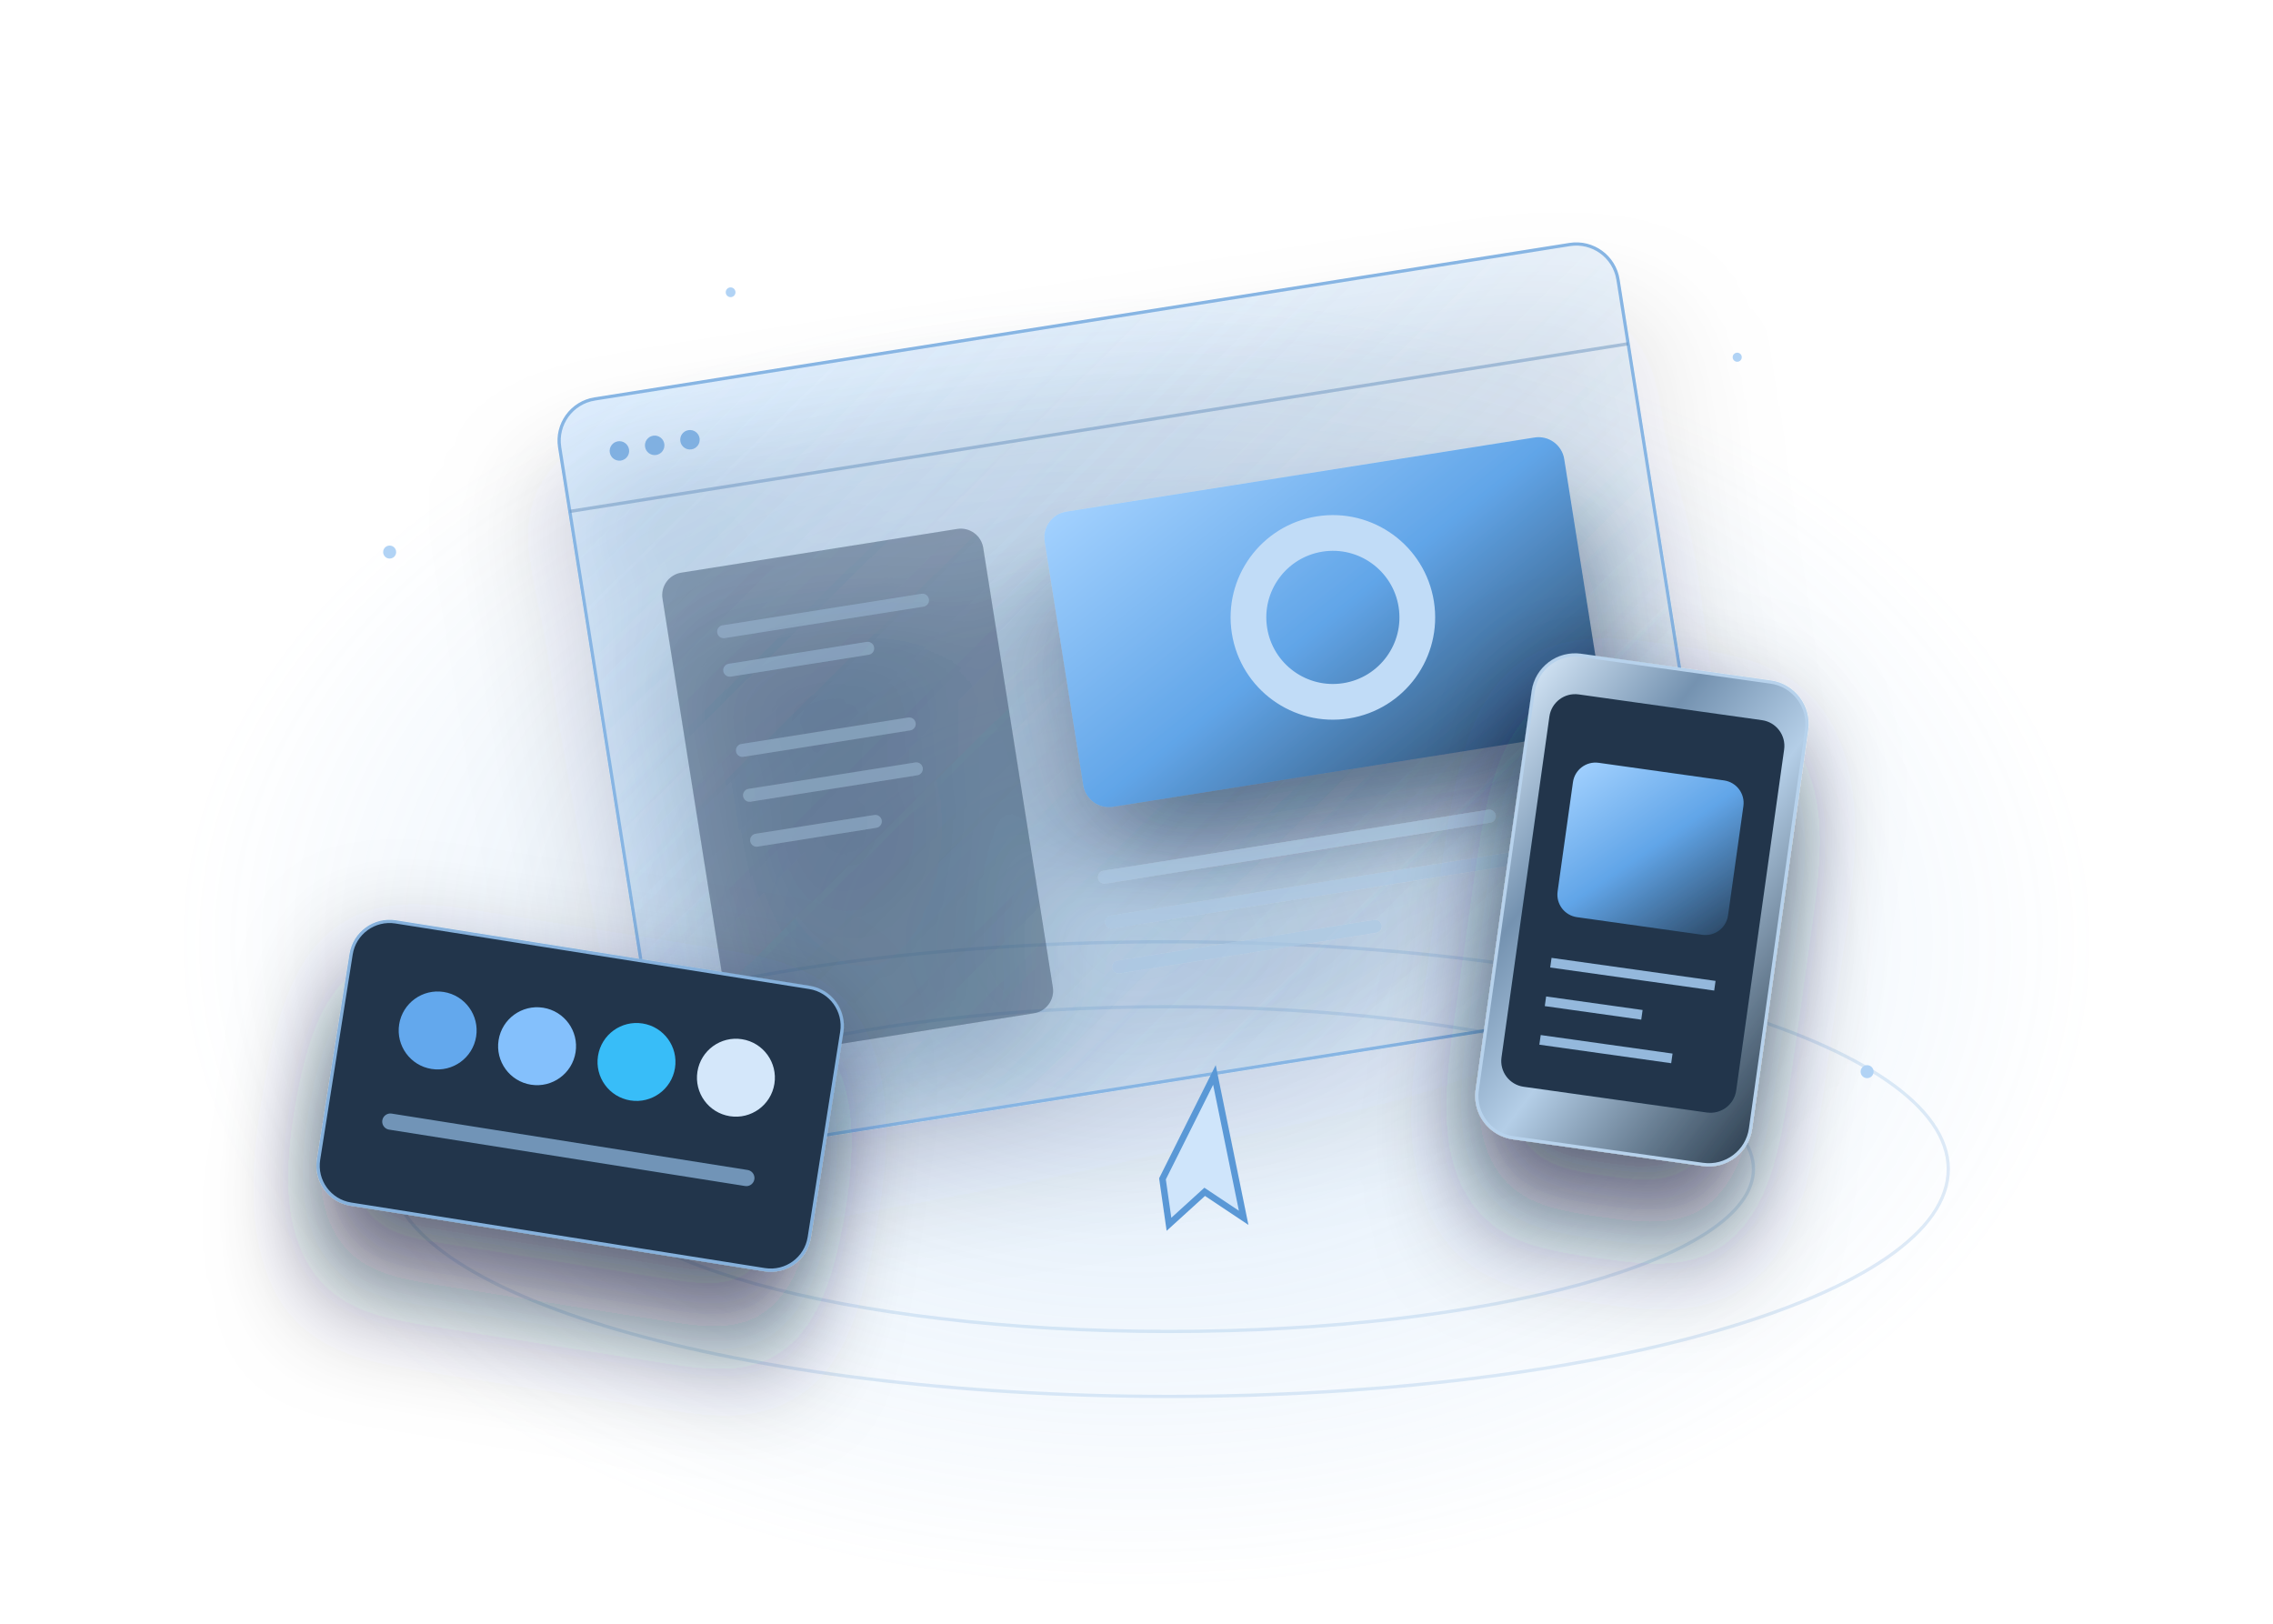
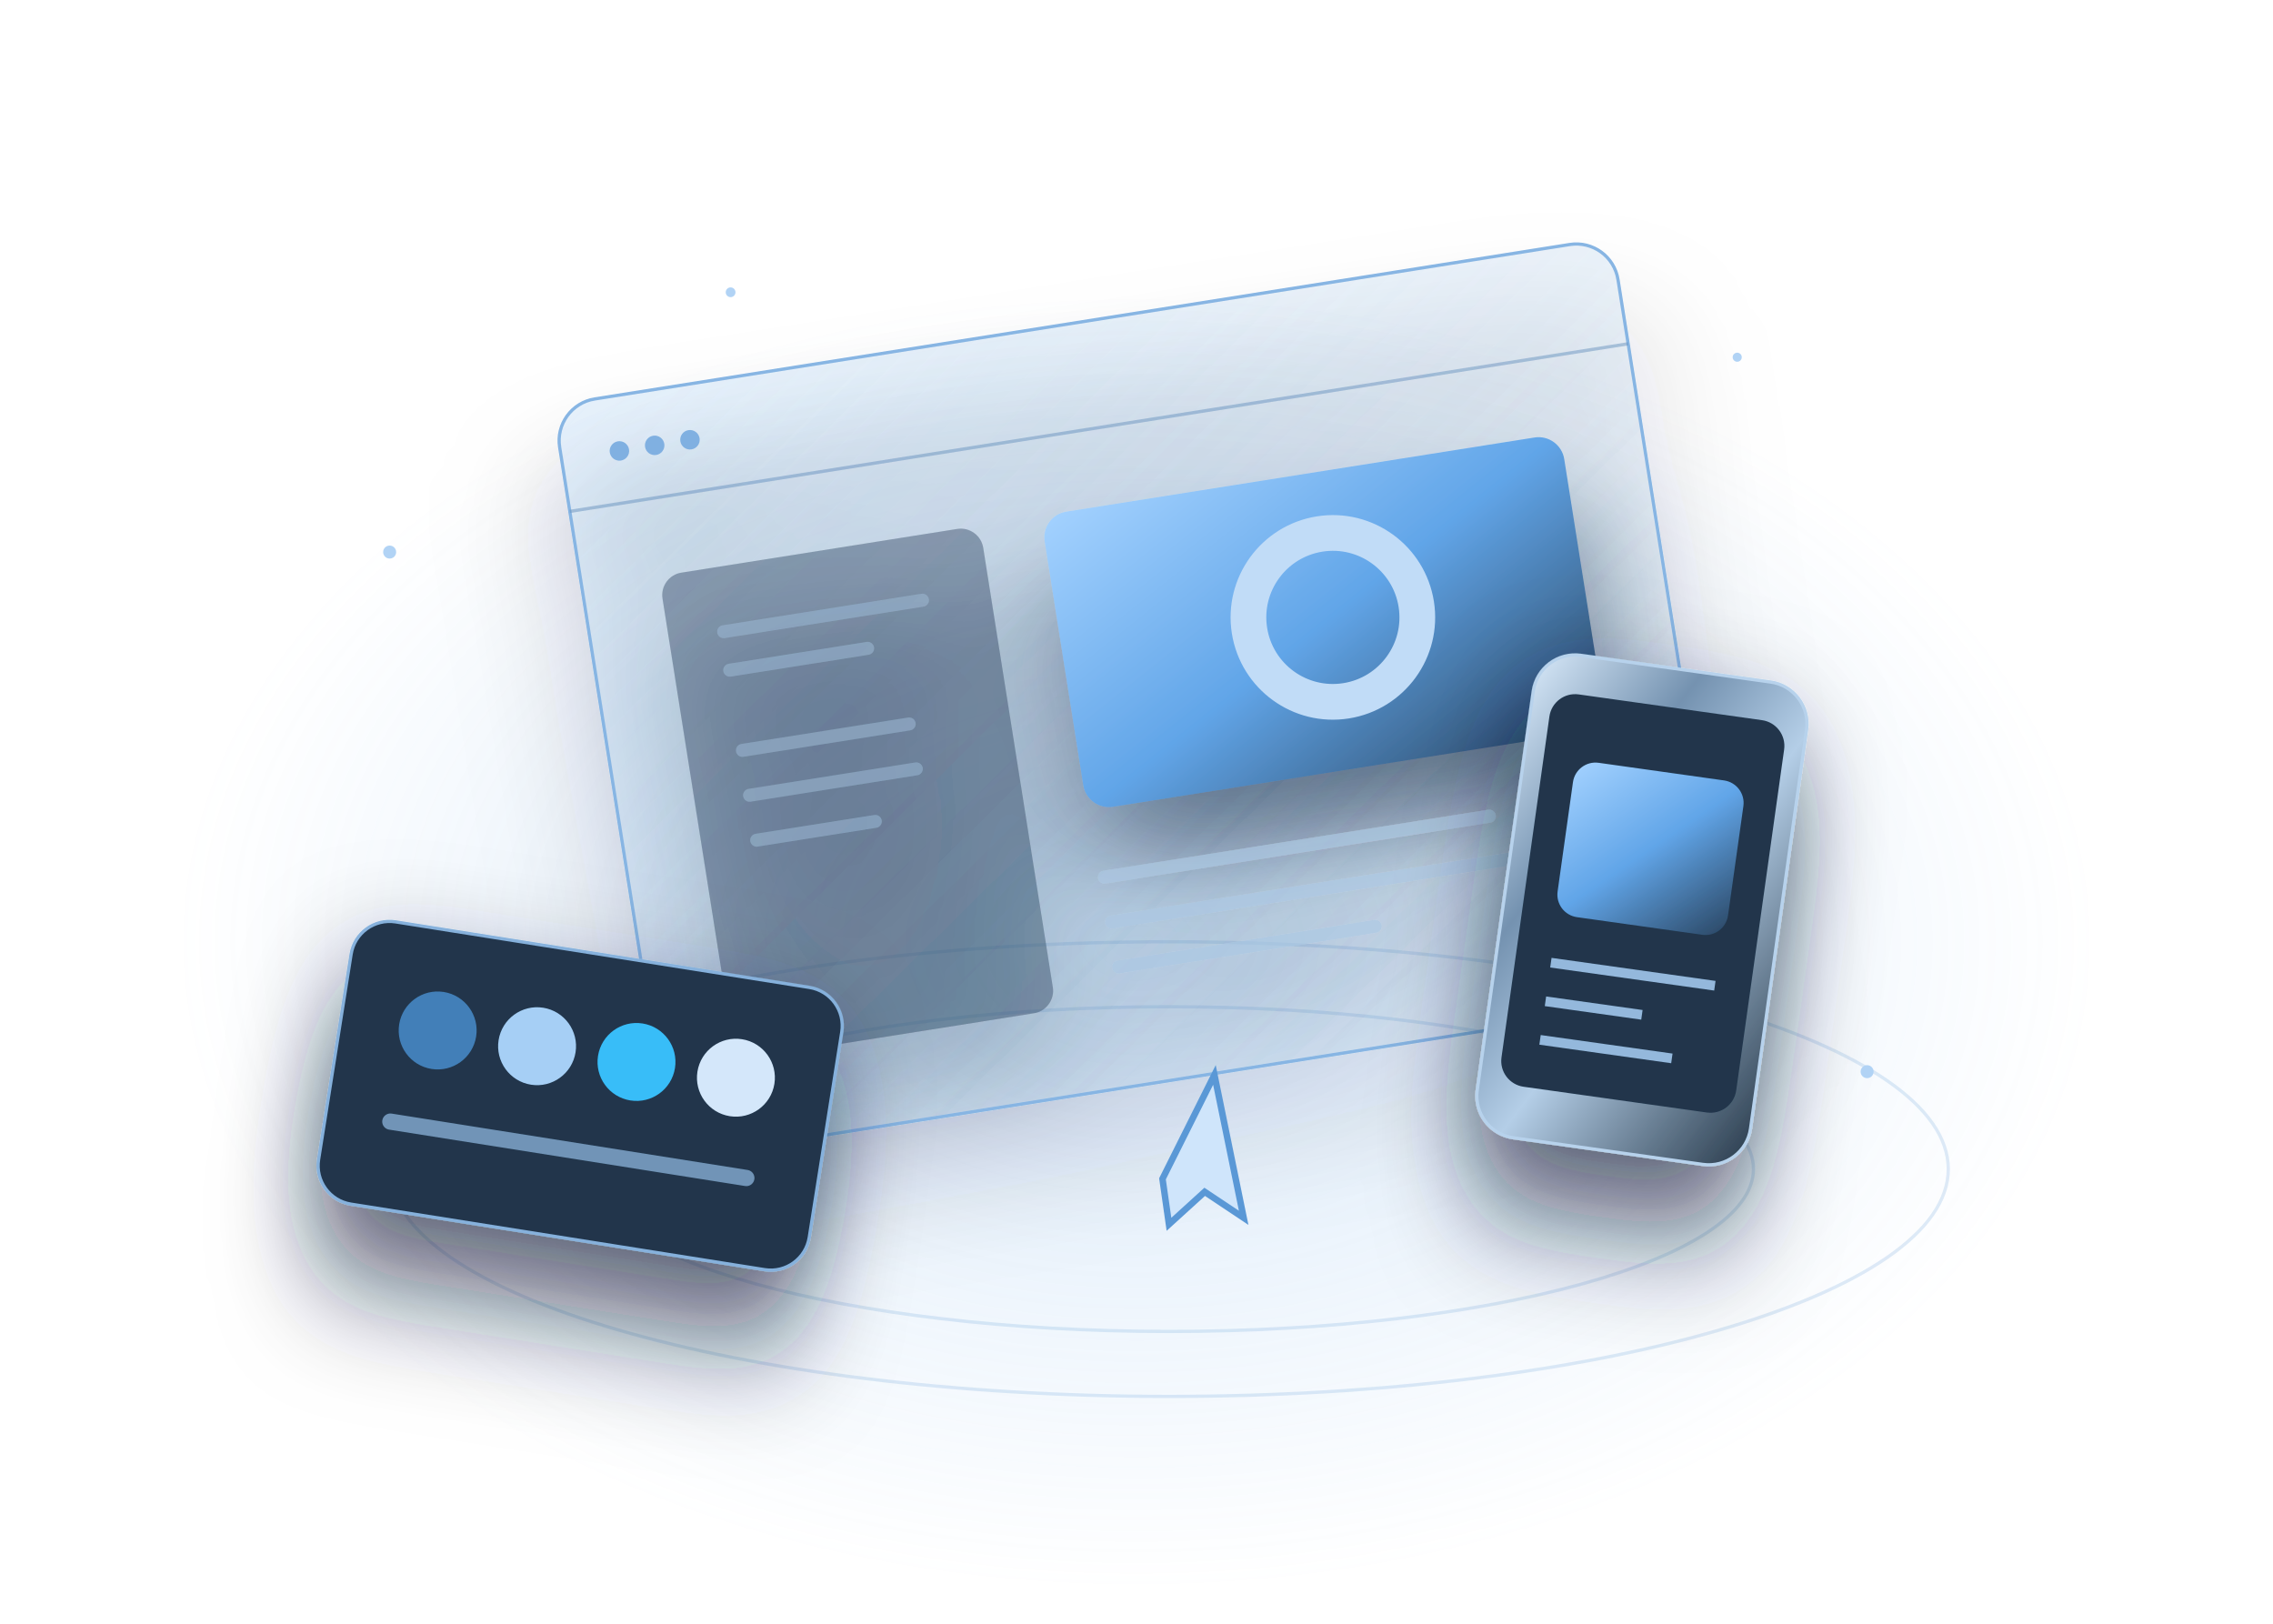
<svg xmlns="http://www.w3.org/2000/svg" viewBox="0 0 700 500" fill="none">
  <defs>
    <linearGradient id="metal" x1="0" y1="0" x2="1" y2="1">
      <stop stop-color="#d7e8f8" />
      <stop offset=".3" stop-color="#7492b0" />
      <stop offset=".55" stop-color="#b4cee7" />
      <stop offset="1" stop-color="#293b4c" />
    </linearGradient>
    <linearGradient id="face" x1="0" y1="0" x2="1" y2="1">
      <stop stop-color="#304861" />
      <stop offset="1" stop-color="#20364c" />
    </linearGradient>
    <linearGradient id="violet" x1="0" y1="0" x2="1" y2="1">
      <stop stop-color="#a4d2ff" />
      <stop offset=".5" stop-color="#61a5e8" />
      <stop offset="1" stop-color="#2a4663" />
    </linearGradient>
    <linearGradient id="glass" x1="0" y1="0" x2="1" y2="1">
-       <stop stop-color="#84c0fc" stop-opacity=".27" />
+       <stop stop-color="#a6cff5" stop-opacity=".27" />
      <stop offset="1" stop-color="#4f85bc" stop-opacity=".03" />
    </linearGradient>
    <radialGradient id="halo">
      <stop stop-color="#62a6ea" stop-opacity=".24" />
      <stop offset="1" stop-color="#62a6ea" stop-opacity="0" />
    </radialGradient>
    <filter id="glow" x="-100%" y="-100%" width="300%" height="300%">
      <feGaussianBlur stdDeviation="5" />
    </filter>
    <filter id="shadow" x="-50%" y="-50%" width="200%" height="200%">
      <feDropShadow dx="0" dy="20" stdDeviation="17" flood-color="#102039" flood-opacity=".7" />
    </filter>
  </defs>
  <ellipse cx="350" cy="290" rx="300" ry="200" fill="url(#halo)" />
  <g stroke="#639ed9" stroke-opacity=".2">
    <ellipse cx="360" cy="360" rx="240" ry="70" />
    <ellipse cx="360" cy="360" rx="180" ry="50" />
  </g>
  <g filter="url(#shadow)" transform="translate(20 -5) rotate(-9 350 240)">
    <rect x="170" y="100" width="330" height="235" rx="13" fill="url(#glass)" stroke="#87b5e3" />
    <path d="M170 133h330" stroke="#6a95c0" stroke-opacity=".5" />
    <g fill="#80b0e1">
      <circle cx="188" cy="117" r="3" />
      <circle cx="199" cy="117" r="3" />
      <circle cx="210" cy="117" r="3" />
    </g>
    <rect x="194" y="157" width="100" height="151" rx="7" fill="#28435f" fill-opacity=".4" />
    <path d="M211 177h62m-62 12h43m-43 25h52m-52 14h52m-52 14h37" stroke="#9bb8d4" stroke-opacity=".5" stroke-width="4" stroke-linecap="round" />
    <rect x="313" y="157" width="162" height="92" rx="8" fill="url(#violet)" />
    <circle cx="397" cy="202" r="26" fill="none" stroke="#c1dcf7" stroke-width="11" />
    <path d="M315 270h120m-120 14h159m-159 14h80" stroke="#a7c4e1" stroke-opacity=".6" stroke-width="4" stroke-linecap="round" />
  </g>
  <g transform="translate(110 282) rotate(9)" filter="url(#shadow)">
    <rect width="153" height="88" rx="12" fill="#20364c" stroke="#86b1dc" />
-     <circle cx="30" cy="31" r="12" fill="#64a8ed" />
-     <circle cx="61" cy="31" r="12" fill="#84c0fc" />
+     <circle cx="30" cy="31" r="12" fill="#427fb8" />
+     <circle cx="61" cy="31" r="12" fill="#a6cff5" />
    <circle cx="92" cy="31" r="12" fill="#38bdf8" />
    <circle cx="123" cy="31" r="12" fill="#d4e7fa" />
    <path d="M20 61h111" stroke="#7194b7" stroke-width="5" stroke-linecap="round" />
  </g>
  <g transform="translate(474 200) rotate(8)" filter="url(#shadow)">
    <rect width="85" height="150" rx="13" fill="url(#metal)" stroke="#b7d2ec" />
    <rect x="6" y="12" width="73" height="122" rx="8" fill="#20364c" />
    <rect x="16" y="32" width="53" height="48" rx="7" fill="url(#violet)" />
    <path d="M17 95h51m-51 12h30m-30 12h41" stroke="#94b8dc" stroke-width="3" />
  </g>
  <path d="m358 363 16-32 9 44-12-8-11 10Z" fill="#cfe5fb" stroke="#5a98d6" stroke-width="2" />
  <g fill="#b1d3f5">
    <circle cx="120" cy="170" r="2" />
    <circle cx="575" cy="330" r="2" />
    <circle cx="535" cy="110" r="1.4" />
    <circle cx="225" cy="90" r="1.5" />
  </g>
</svg>
